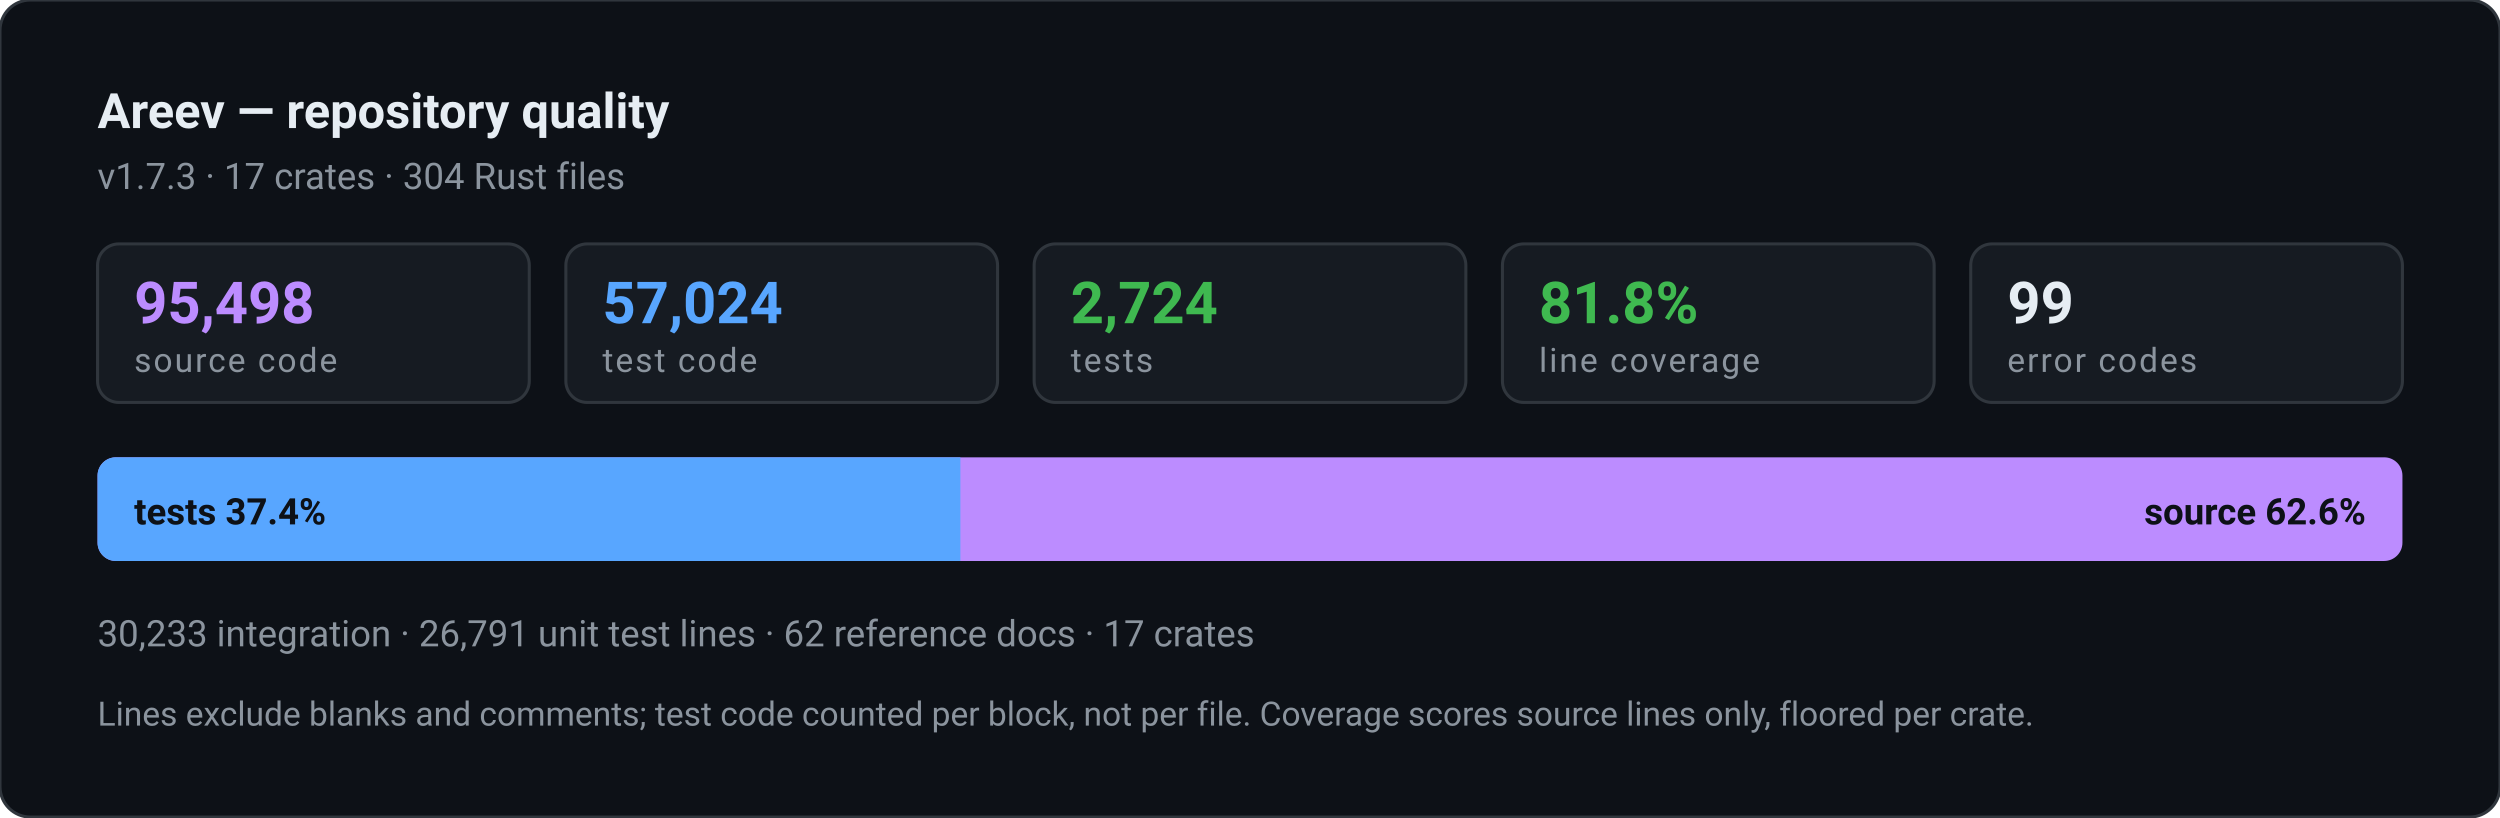
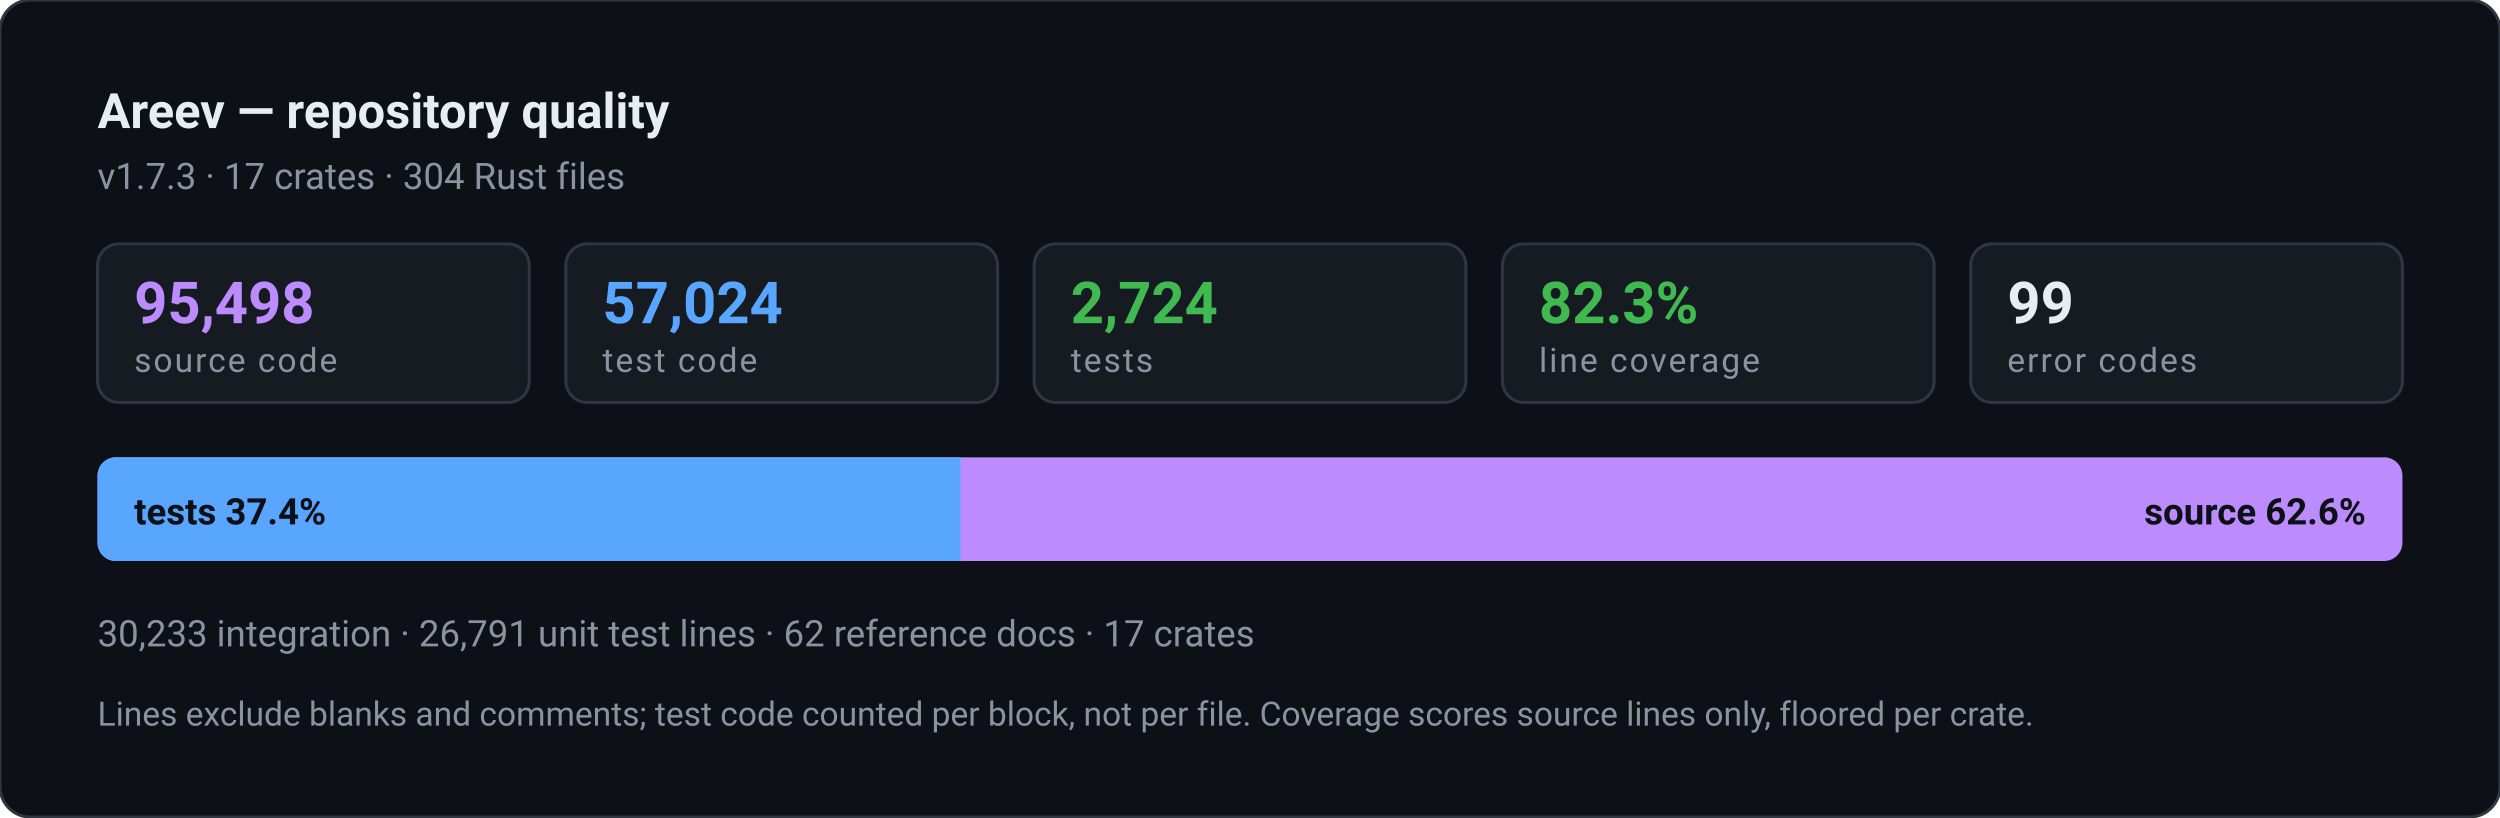
- <svg xmlns="http://www.w3.org/2000/svg" width="820" height="268" viewBox="0 0 820 268" role="img" aria-label="Areev repository quality: 57,024 lines of test code against 95,498 lines of source, 2,724 tests, 81.8% line coverage">
+ <svg xmlns="http://www.w3.org/2000/svg" width="820" height="268" viewBox="0 0 820 268" role="img" aria-label="Areev repository quality: 57,024 lines of test code against 95,498 lines of source, 2,724 tests, 82.3% line coverage">
  <style>text{font-family:ui-sans-serif,-apple-system,"Segoe UI",Roboto,Helvetica,Arial,sans-serif}.n{font-weight:700;font-variant-numeric:tabular-nums}.l{font-size:11px;letter-spacing:.06em;text-transform:uppercase}</style>
  <rect width="820" height="268" rx="10" fill="#0d1117" stroke="#30363d" />
  <text x="32" y="42" class="n" font-size="16" fill="#e6edf3">Areev — repository quality</text>
  <text x="32" y="62" font-size="12" fill="#8b949e">v1.7.3 · 17 crates · 304 Rust files</text>
  <rect x="32.0" y="80" width="141.6" height="52" rx="7" fill="#161b22" stroke="#30363d" />
  <text x="44.0" y="106" class="n" font-size="19" fill="#bc8cff">95,498</text>
  <text x="44.0" y="122" class="l" fill="#8b949e">source code</text>
  <rect x="185.6" y="80" width="141.6" height="52" rx="7" fill="#161b22" stroke="#30363d" />
  <text x="197.6" y="106" class="n" font-size="19" fill="#58a6ff">57,024</text>
  <text x="197.6" y="122" class="l" fill="#8b949e">test code</text>
  <rect x="339.2" y="80" width="141.6" height="52" rx="7" fill="#161b22" stroke="#30363d" />
  <text x="351.2" y="106" class="n" font-size="19" fill="#3fb950">2,724</text>
  <text x="351.2" y="122" class="l" fill="#8b949e">tests</text>
  <rect x="492.8" y="80" width="141.6" height="52" rx="7" fill="#161b22" stroke="#30363d" />
-   <text x="504.8" y="106" class="n" font-size="19" fill="#3fb950">81.8%</text>
+   <text x="504.8" y="106" class="n" font-size="19" fill="#3fb950">82.3%</text>
  <text x="504.8" y="122" class="l" fill="#8b949e">line coverage</text>
  <rect x="646.4" y="80" width="141.6" height="52" rx="7" fill="#161b22" stroke="#30363d" />
  <text x="658.4" y="106" class="n" font-size="19" fill="#e6edf3">99</text>
  <text x="658.4" y="122" class="l" fill="#8b949e">error codes</text>
  <rect x="32" y="150" width="756" height="34" rx="6" fill="#bc8cff" />
  <path d="M32 156a6 6 0 0 1 6-6h277v34h-277a6 6 0 0 1-6-6z" fill="#58a6ff" />
  <text x="44" y="172" class="n" font-size="12" fill="#0d1117">tests 37.4%</text>
  <text x="776" y="172" class="n" font-size="12" fill="#0d1117" text-anchor="end">source 62.6%</text>
  <text x="32" y="212" font-size="12" fill="#8b949e">30,233 integration · 26,791 unit test lines · 62 reference docs · 17 crates</text>
  <text x="32" y="238" font-size="11" fill="#8b949e">Lines exclude blanks and comments; test code counted per block, not per file. Coverage scores source lines only, floored per crate.</text>
</svg>
